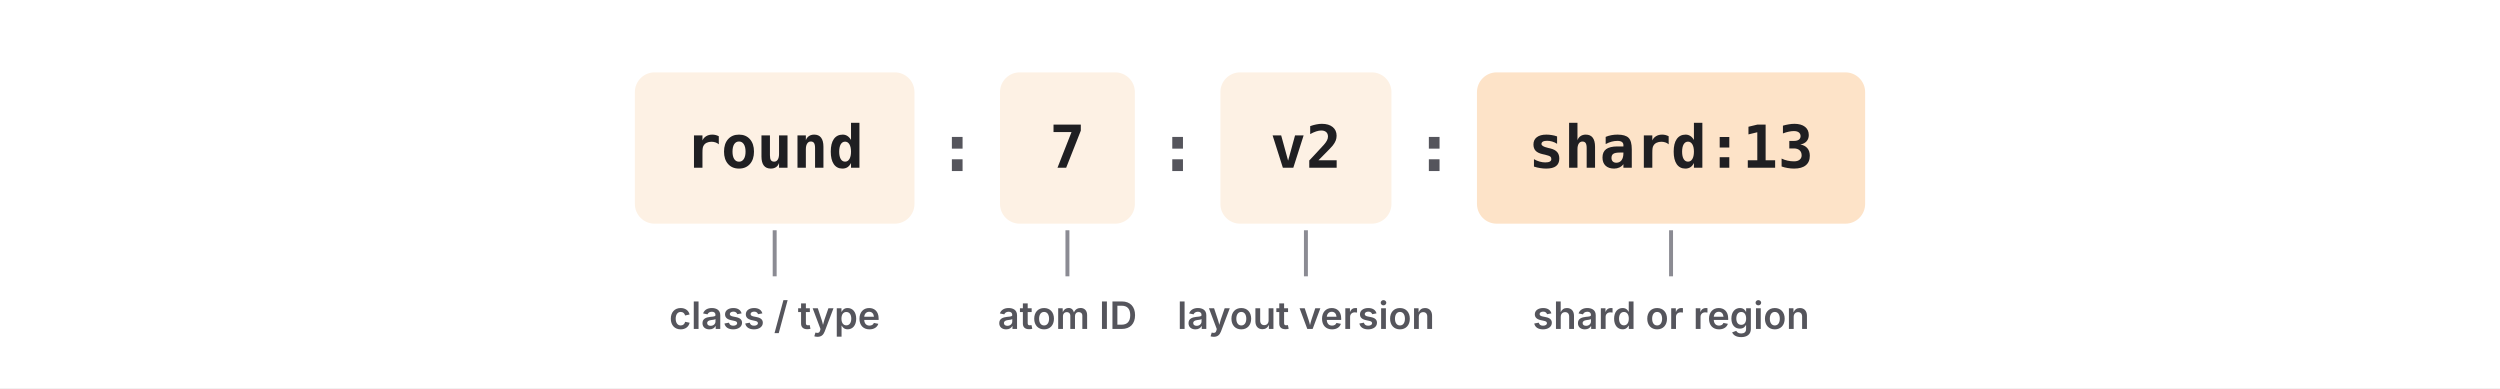
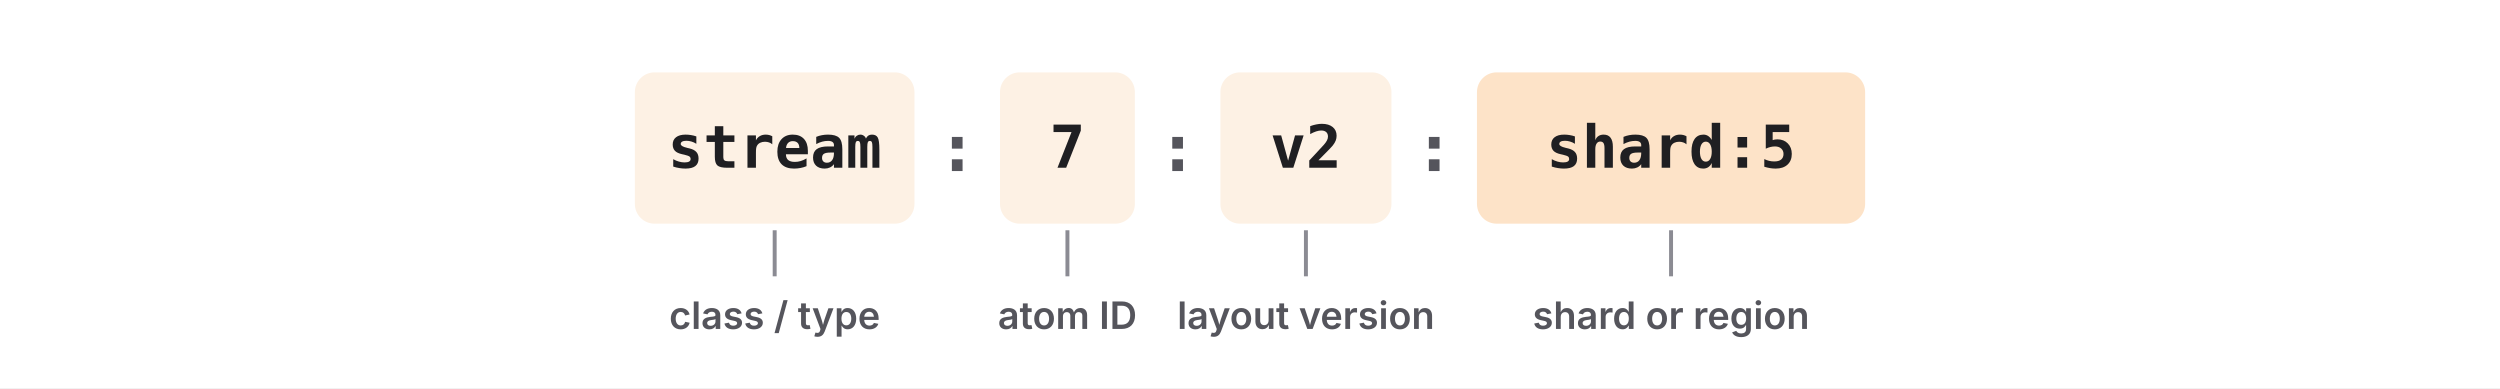
<svg xmlns="http://www.w3.org/2000/svg" viewBox="0 0 760 118" style="font-family:Inter,system-ui,-apple-system,BlinkMacSystemFont,Segoe UI,sans-serif">
  <rect width="100%" height="100%" fill="#ffffff" />
  <defs>
    <marker id="d4g" viewBox="0 0 12 12" refX="10" refY="6" markerWidth="11" markerHeight="11" markerUnits="userSpaceOnUse" orient="auto-start-reverse">
-       <path d="M2.5,1.5 L10,6 L2.5,10.5" fill="none" stroke="#26262b" stroke-width="1.8" stroke-linecap="round" stroke-linejoin="round" />
+       <path d="M2.5,1.5 L10,6 L2.5,10.5" fill="none" stroke="#26262b" stroke-width="1.8" stroke-linecap="stream" stroke-linejoin="stream" />
    </marker>
    <marker id="d4o" viewBox="0 0 12 12" refX="10" refY="6" markerWidth="11" markerHeight="11" markerUnits="userSpaceOnUse" orient="auto-start-reverse">
-       <path d="M2.5,1.5 L10,6 L2.5,10.5" fill="none" stroke="#26262b" stroke-width="1.8" stroke-linecap="round" stroke-linejoin="round" />
+       <path d="M2.5,1.5 L10,6 L2.5,10.5" fill="none" stroke="#26262b" stroke-width="1.8" stroke-linecap="stream" stroke-linejoin="stream" />
    </marker>
    <marker id="d4b" viewBox="0 0 12 12" refX="10" refY="6" markerWidth="11" markerHeight="11" markerUnits="userSpaceOnUse" orient="auto-start-reverse">
-       <path d="M2.5,1.5 L10,6 L2.5,10.5" fill="none" stroke="#26262b" stroke-width="1.8" stroke-linecap="round" stroke-linejoin="round" />
+       <path d="M2.5,1.5 L10,6 L2.5,10.5" fill="none" stroke="#26262b" stroke-width="1.8" stroke-linecap="stream" stroke-linejoin="stream" />
    </marker>
    <marker id="d4p" viewBox="0 0 12 12" refX="10" refY="6" markerWidth="11" markerHeight="11" markerUnits="userSpaceOnUse" orient="auto-start-reverse">
-       <path d="M2.5,1.5 L10,6 L2.5,10.5" fill="none" stroke="#8b8b93" stroke-width="1.8" stroke-linecap="round" stroke-linejoin="round" />
+       <path d="M2.5,1.5 L10,6 L2.5,10.5" fill="none" stroke="#8b8b93" stroke-width="1.8" stroke-linecap="stream" stroke-linejoin="stream" />
    </marker>
    <marker id="d4r" viewBox="0 0 12 12" refX="10" refY="6" markerWidth="11" markerHeight="11" markerUnits="userSpaceOnUse" orient="auto-start-reverse">
-       <path d="M2.5,1.5 L10,6 L2.5,10.5" fill="none" stroke="#d93636" stroke-width="1.8" stroke-linecap="round" stroke-linejoin="round" />
+       <path d="M2.5,1.5 L10,6 L2.5,10.5" fill="none" stroke="#d93636" stroke-width="1.8" stroke-linecap="stream" stroke-linejoin="stream" />
    </marker>
    <marker id="d4k" viewBox="0 0 12 12" refX="10" refY="6" markerWidth="11" markerHeight="11" markerUnits="userSpaceOnUse" orient="auto-start-reverse">
-       <path d="M2.5,1.5 L10,6 L2.5,10.5" fill="none" stroke="#1f9d55" stroke-width="1.8" stroke-linecap="round" stroke-linejoin="round" />
+       <path d="M2.5,1.5 L10,6 L2.5,10.5" fill="none" stroke="#1f9d55" stroke-width="1.8" stroke-linecap="stream" stroke-linejoin="stream" />
    </marker>
  </defs>
  <rect x="193" y="22" width="85" height="46" rx="6" fill="#fdf1e4" />
  <text x="235.5" y="51" font-size="18" font-weight="600" fill="#1f1f22" text-anchor="middle" font-family="ui-monospace,SFMono-Regular,Menlo,monospace">
-     <tspan x="235.5" dy="0">round</tspan>
+     <tspan x="235.5" dy="0">stream</tspan>
  </text>
  <line x1="235.5" y1="70" x2="235.5" y2="84" stroke="#8b8b93" stroke-width="1.2" />
  <text x="235.5" y="100" font-size="11.5" font-weight="600" fill="#55555c" text-anchor="middle">
    <tspan x="235.5" dy="0">class / type</tspan>
  </text>
  <text x="291" y="52" font-size="20" font-weight="700" fill="#55555c" text-anchor="middle" font-family="ui-monospace,SFMono-Regular,Menlo,monospace">
    <tspan x="291" dy="0">:</tspan>
  </text>
  <rect x="304" y="22" width="41" height="46" rx="6" fill="#fdf1e4" />
  <text x="324.5" y="51" font-size="18" font-weight="600" fill="#1f1f22" text-anchor="middle" font-family="ui-monospace,SFMono-Regular,Menlo,monospace">
    <tspan x="324.5" dy="0">7</tspan>
  </text>
  <line x1="324.5" y1="70" x2="324.5" y2="84" stroke="#8b8b93" stroke-width="1.2" />
  <text x="324.5" y="100" font-size="11.5" font-weight="600" fill="#55555c" text-anchor="middle">
    <tspan x="324.5" dy="0">atom ID</tspan>
  </text>
  <text x="358" y="52" font-size="20" font-weight="700" fill="#55555c" text-anchor="middle" font-family="ui-monospace,SFMono-Regular,Menlo,monospace">
    <tspan x="358" dy="0">:</tspan>
  </text>
  <rect x="371" y="22" width="52" height="46" rx="6" fill="#fdf1e4" />
  <text x="397" y="51" font-size="18" font-weight="600" fill="#1f1f22" text-anchor="middle" font-family="ui-monospace,SFMono-Regular,Menlo,monospace">
    <tspan x="397" dy="0">v2</tspan>
  </text>
  <line x1="397" y1="70" x2="397" y2="84" stroke="#8b8b93" stroke-width="1.2" />
  <text x="397" y="100" font-size="11.5" font-weight="600" fill="#55555c" text-anchor="middle">
    <tspan x="397" dy="0">layout version</tspan>
  </text>
  <text x="436" y="52" font-size="20" font-weight="700" fill="#55555c" text-anchor="middle" font-family="ui-monospace,SFMono-Regular,Menlo,monospace">
    <tspan x="436" dy="0">:</tspan>
  </text>
  <rect x="449" y="22" width="118" height="46" rx="6" fill="#fde3c8" />
  <text x="508" y="51" font-size="18" font-weight="600" fill="#1f1f22" text-anchor="middle" font-family="ui-monospace,SFMono-Regular,Menlo,monospace">
-     <tspan x="508" dy="0">shard:13</tspan>
+     <tspan x="508" dy="0">shard:5</tspan>
  </text>
  <line x1="508" y1="70" x2="508" y2="84" stroke="#8b8b93" stroke-width="1.2" />
  <text x="508" y="100" font-size="11.5" font-weight="600" fill="#55555c" text-anchor="middle">
    <tspan x="508" dy="0">shard or region</tspan>
  </text>
</svg>
